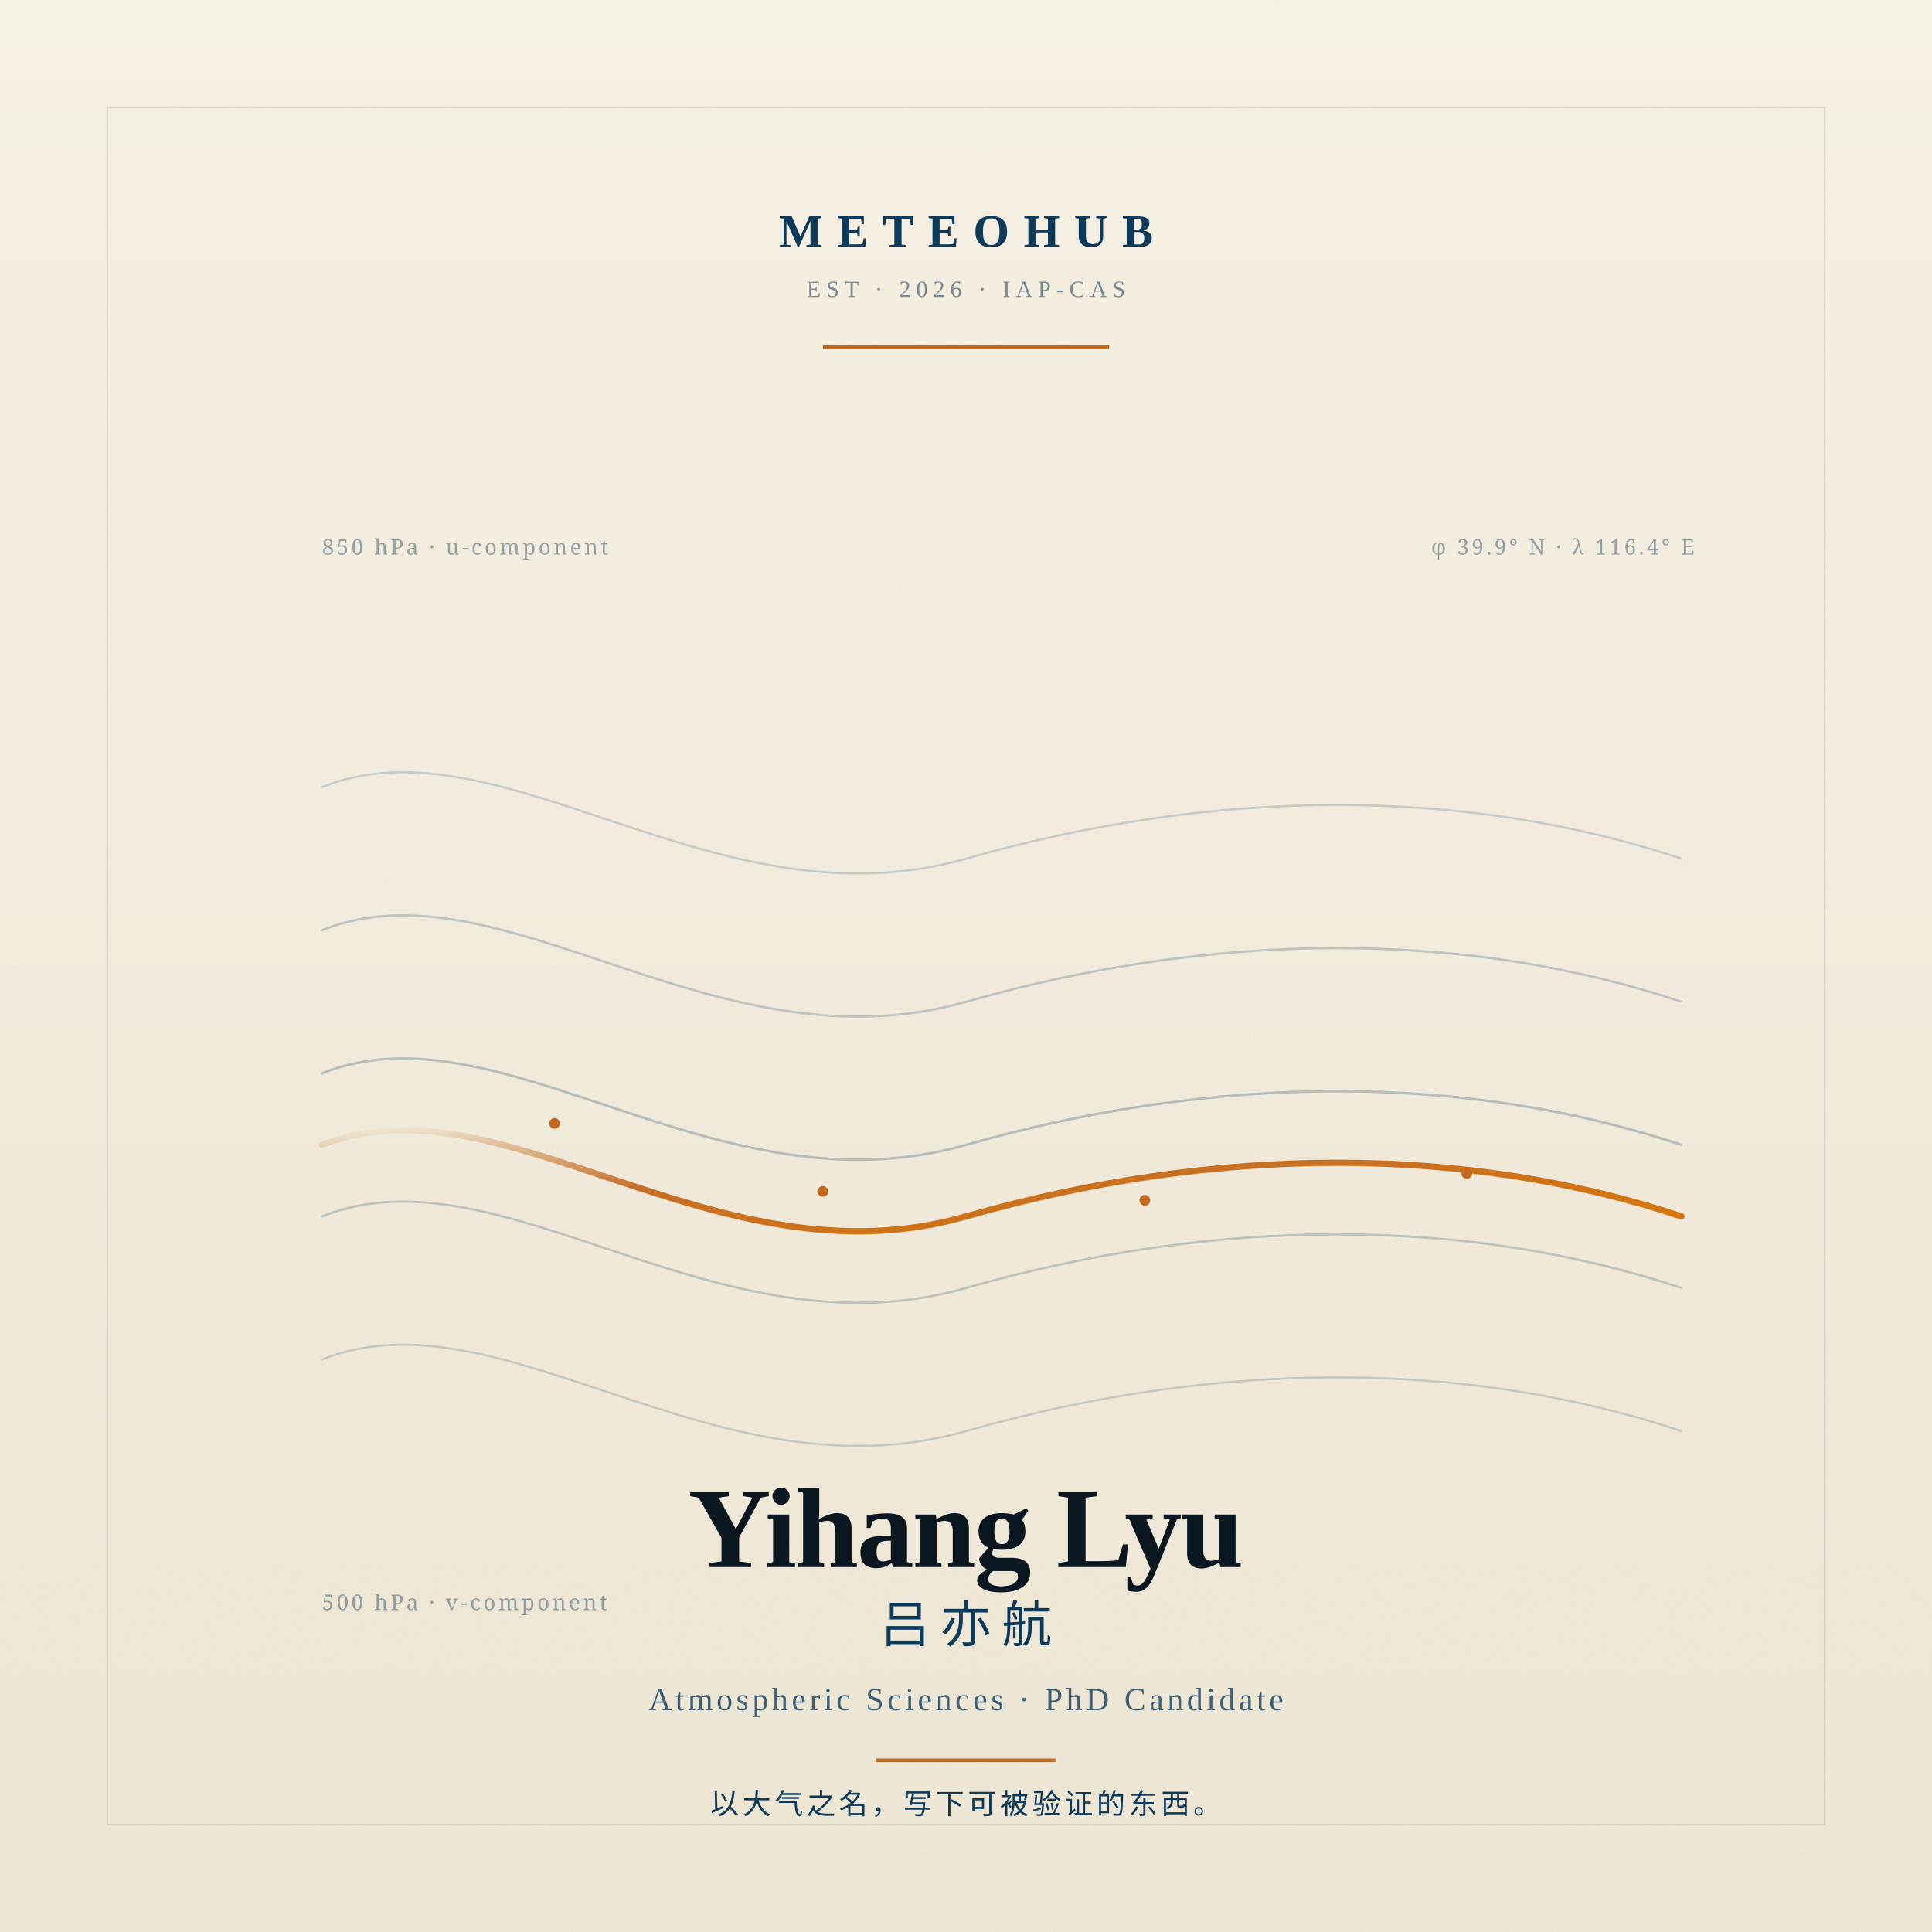
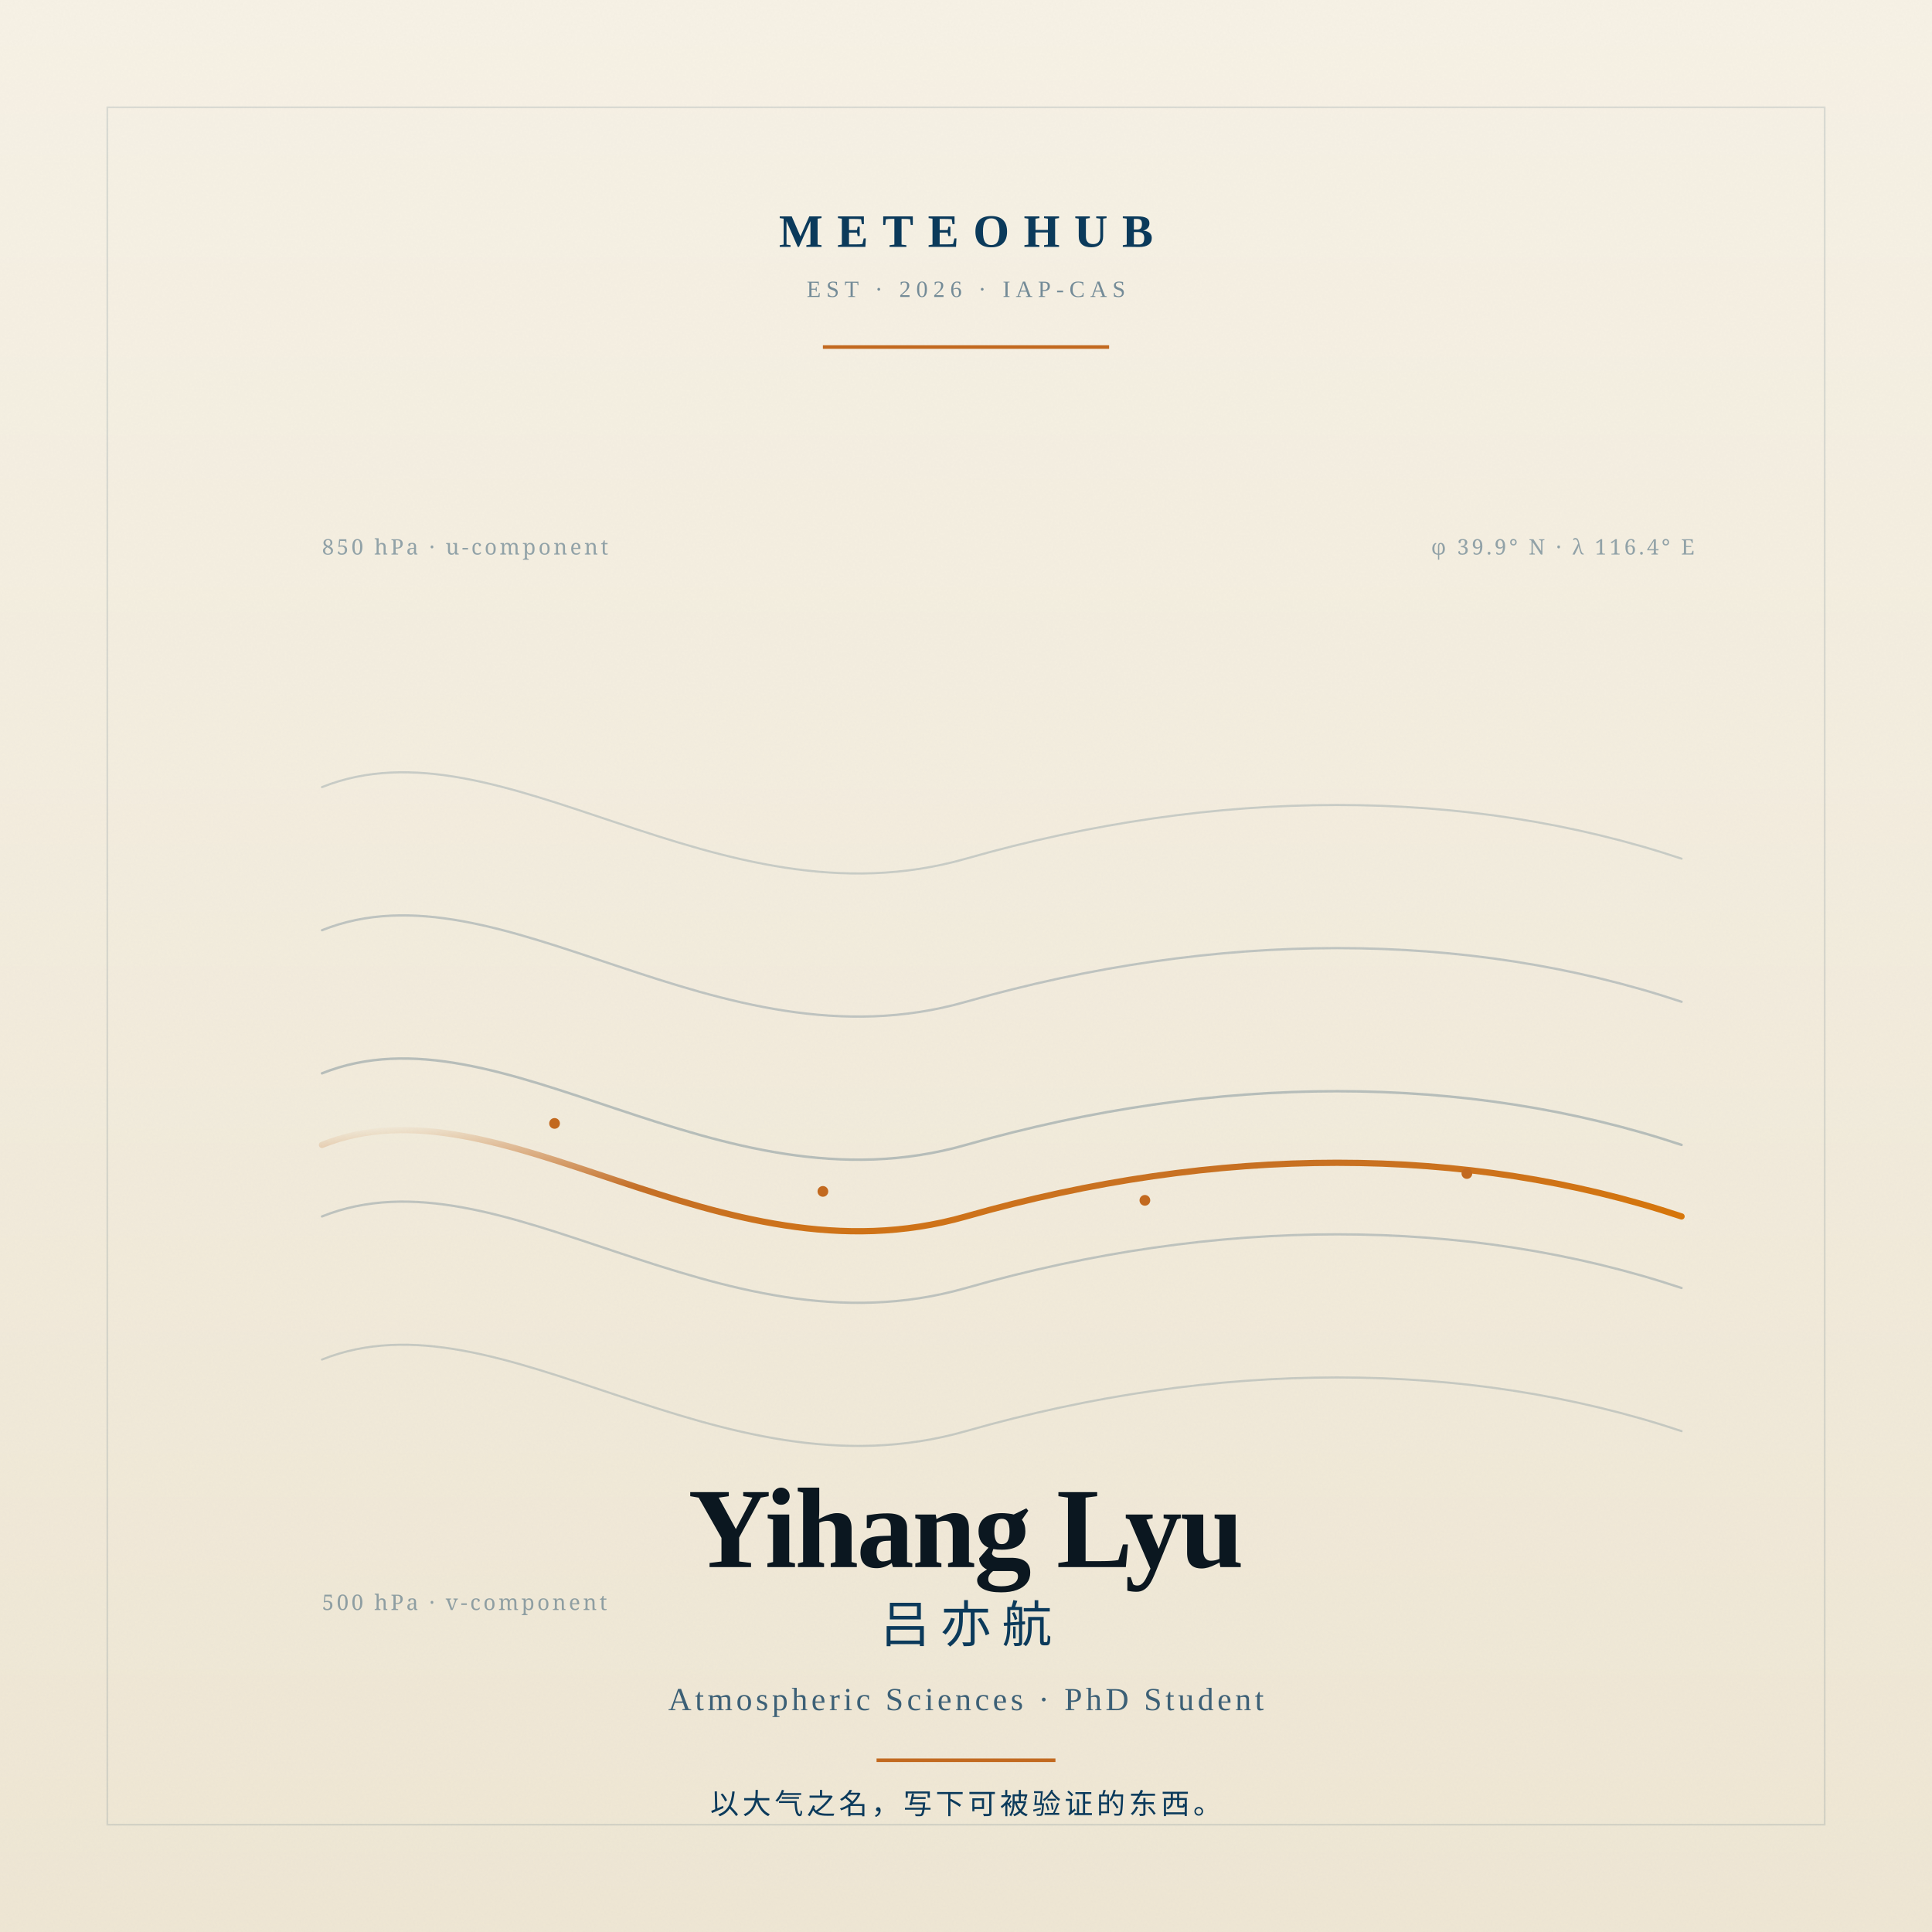
<svg xmlns="http://www.w3.org/2000/svg" viewBox="0 0 1080 1080" width="1080" height="1080" role="img" aria-label="MeteoHub — Yihang Lyu, Atmospheric Sciences. 以大气之名，写下可被验证的东西。">
  <defs>
    <filter id="paper" x="0" y="0" width="100%" height="100%">
      <feTurbulence type="fractalNoise" baseFrequency="0.85" numOctaves="2" seed="11" stitchTiles="stitch" />
      <feColorMatrix values="0 0 0 0 0.27                              0 0 0 0 0.22                              0 0 0 0 0.16                              0 0 0 0.045 0" />
      <feComposite in2="SourceGraphic" operator="in" />
    </filter>
    <linearGradient id="paperGrad" x1="0" y1="0" x2="0" y2="1">
      <stop offset="0%" stop-color="#f7f2e6" />
      <stop offset="100%" stop-color="#efe7d4" />
    </linearGradient>
    <linearGradient id="accentStream" x1="0" y1="0" x2="1" y2="1">
      <stop offset="0%" stop-color="#c2691f" stop-opacity="0" />
      <stop offset="40%" stop-color="#c2691f" stop-opacity="0.95" />
      <stop offset="100%" stop-color="#d97706" stop-opacity="1" />
    </linearGradient>
  </defs>
  <rect width="1080" height="1080" fill="url(#paperGrad)" />
  <rect width="1080" height="1080" fill="#8a6e44" filter="url(#paper)" opacity="0.6" />
  <rect x="60" y="60" width="960" height="960" fill="none" stroke="#0b3a5b" stroke-opacity="0.12" stroke-width="1" />
  <g font-family="'Source Serif 4', 'Noto Serif SC', 'Times New Roman', Georgia, serif" fill="#0b3a5b" text-anchor="middle">
    <text x="540" y="138" font-size="26" font-weight="600" letter-spacing="8">METEOHUB</text>
    <text x="540" y="166" font-size="13" fill-opacity="0.55" letter-spacing="3">EST · 2026 · IAP-CAS</text>
  </g>
  <line x1="460" y1="194" x2="620" y2="194" stroke="#c2691f" stroke-width="2" />
  <g transform="translate(140, 260)">
    <g stroke="#0b3a5b" fill="none" stroke-linecap="round">
      <path d="M40,180  C140,140 260,260 400,220 S680,180 800,220" stroke-opacity="0.18" stroke-width="1.2" />
      <path d="M40,260  C140,220 260,340 400,300 S680,260 800,300" stroke-opacity="0.22" stroke-width="1.3" />
      <path d="M40,340  C140,300 260,420 400,380 S680,340 800,380" stroke-opacity="0.25" stroke-width="1.4" />
      <path d="M40,420  C140,380 260,500 400,460 S680,420 800,460" stroke-opacity="0.22" stroke-width="1.3" />
      <path d="M40,500  C140,460 260,580 400,540 S680,500 800,540" stroke-opacity="0.18" stroke-width="1.2" />
    </g>
    <path d="M40,380 C140,340 260,460 400,420 S680,380 800,420" fill="none" stroke="url(#accentStream)" stroke-width="3.5" stroke-linecap="round" />
    <g fill="#c2691f">
      <circle cx="170" cy="368" r="3" />
      <circle cx="320" cy="406" r="3" />
      <circle cx="500" cy="411" r="3" />
      <circle cx="680" cy="396" r="3" />
    </g>
    <g font-family="'Source Serif 4', 'Noto Serif SC', Georgia, serif" fill="#0b3a5b" fill-opacity="0.42" font-size="12" letter-spacing="1.5">
      <text x="40" y="50">850 hPa · u-component</text>
      <text x="40" y="640">500 hPa · v-component</text>
      <text x="660" y="50" text-anchor="start">φ 39.9° N · λ 116.4° E</text>
    </g>
  </g>
  <g font-family="'Source Serif 4', 'Noto Serif SC', 'Times New Roman', Georgia, serif" fill="#0b1720" text-anchor="middle">
    <text x="540" y="876" font-size="64" font-weight="600" letter-spacing="-1">Yihang Lyu</text>
    <text x="540" y="918" font-size="28" fill="#0b3a5b" letter-spacing="6">吕亦航</text>
-     <text x="540" y="956" font-size="18" fill="#0b3a5b" fill-opacity="0.78" letter-spacing="2">Atmospheric Sciences · PhD Candidate</text>
+     <text x="540" y="956" font-size="18" fill="#0b3a5b" fill-opacity="0.78" letter-spacing="2">Atmospheric Sciences · PhD Student</text>
  </g>
  <g font-family="'Source Serif 4', 'Noto Serif SC', 'Times New Roman', Georgia, serif" text-anchor="middle">
    <line x1="490" y1="984" x2="590" y2="984" stroke="#c2691f" stroke-width="2" />
    <text x="540" y="1014" font-size="16" fill="#0b3a5b" letter-spacing="2">以大气之名，写下可被验证的东西。</text>
  </g>
</svg>
